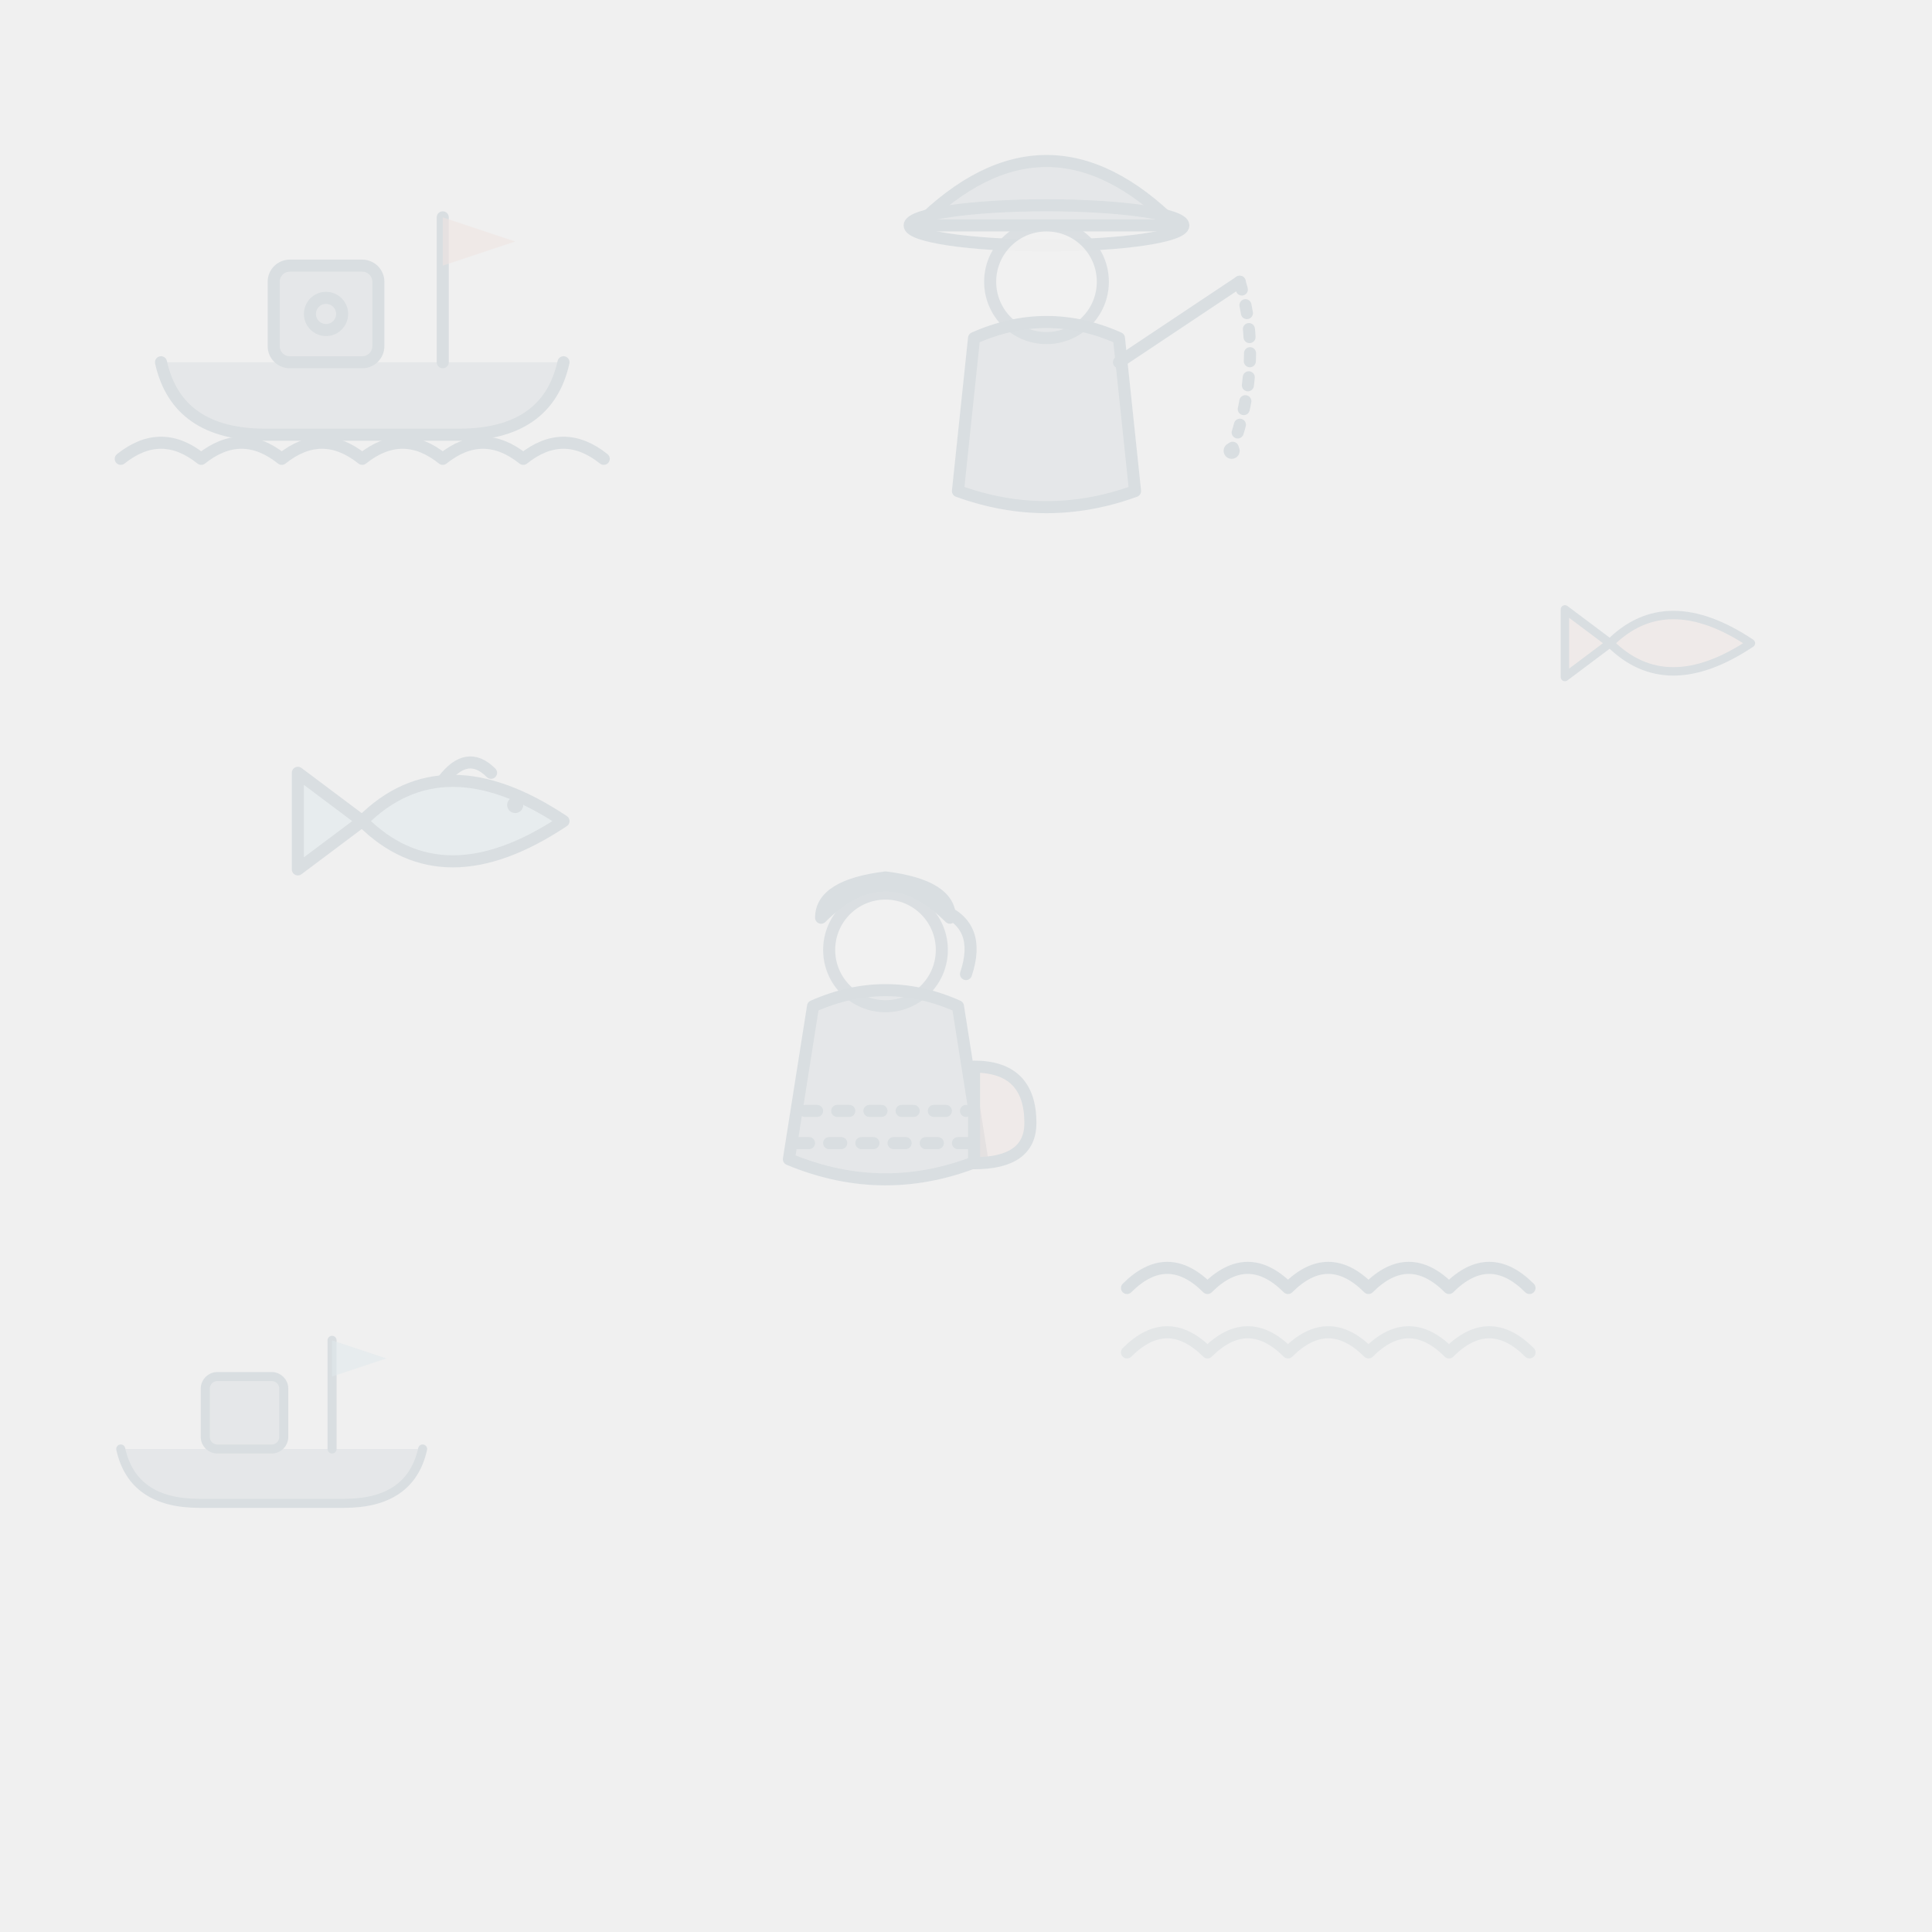
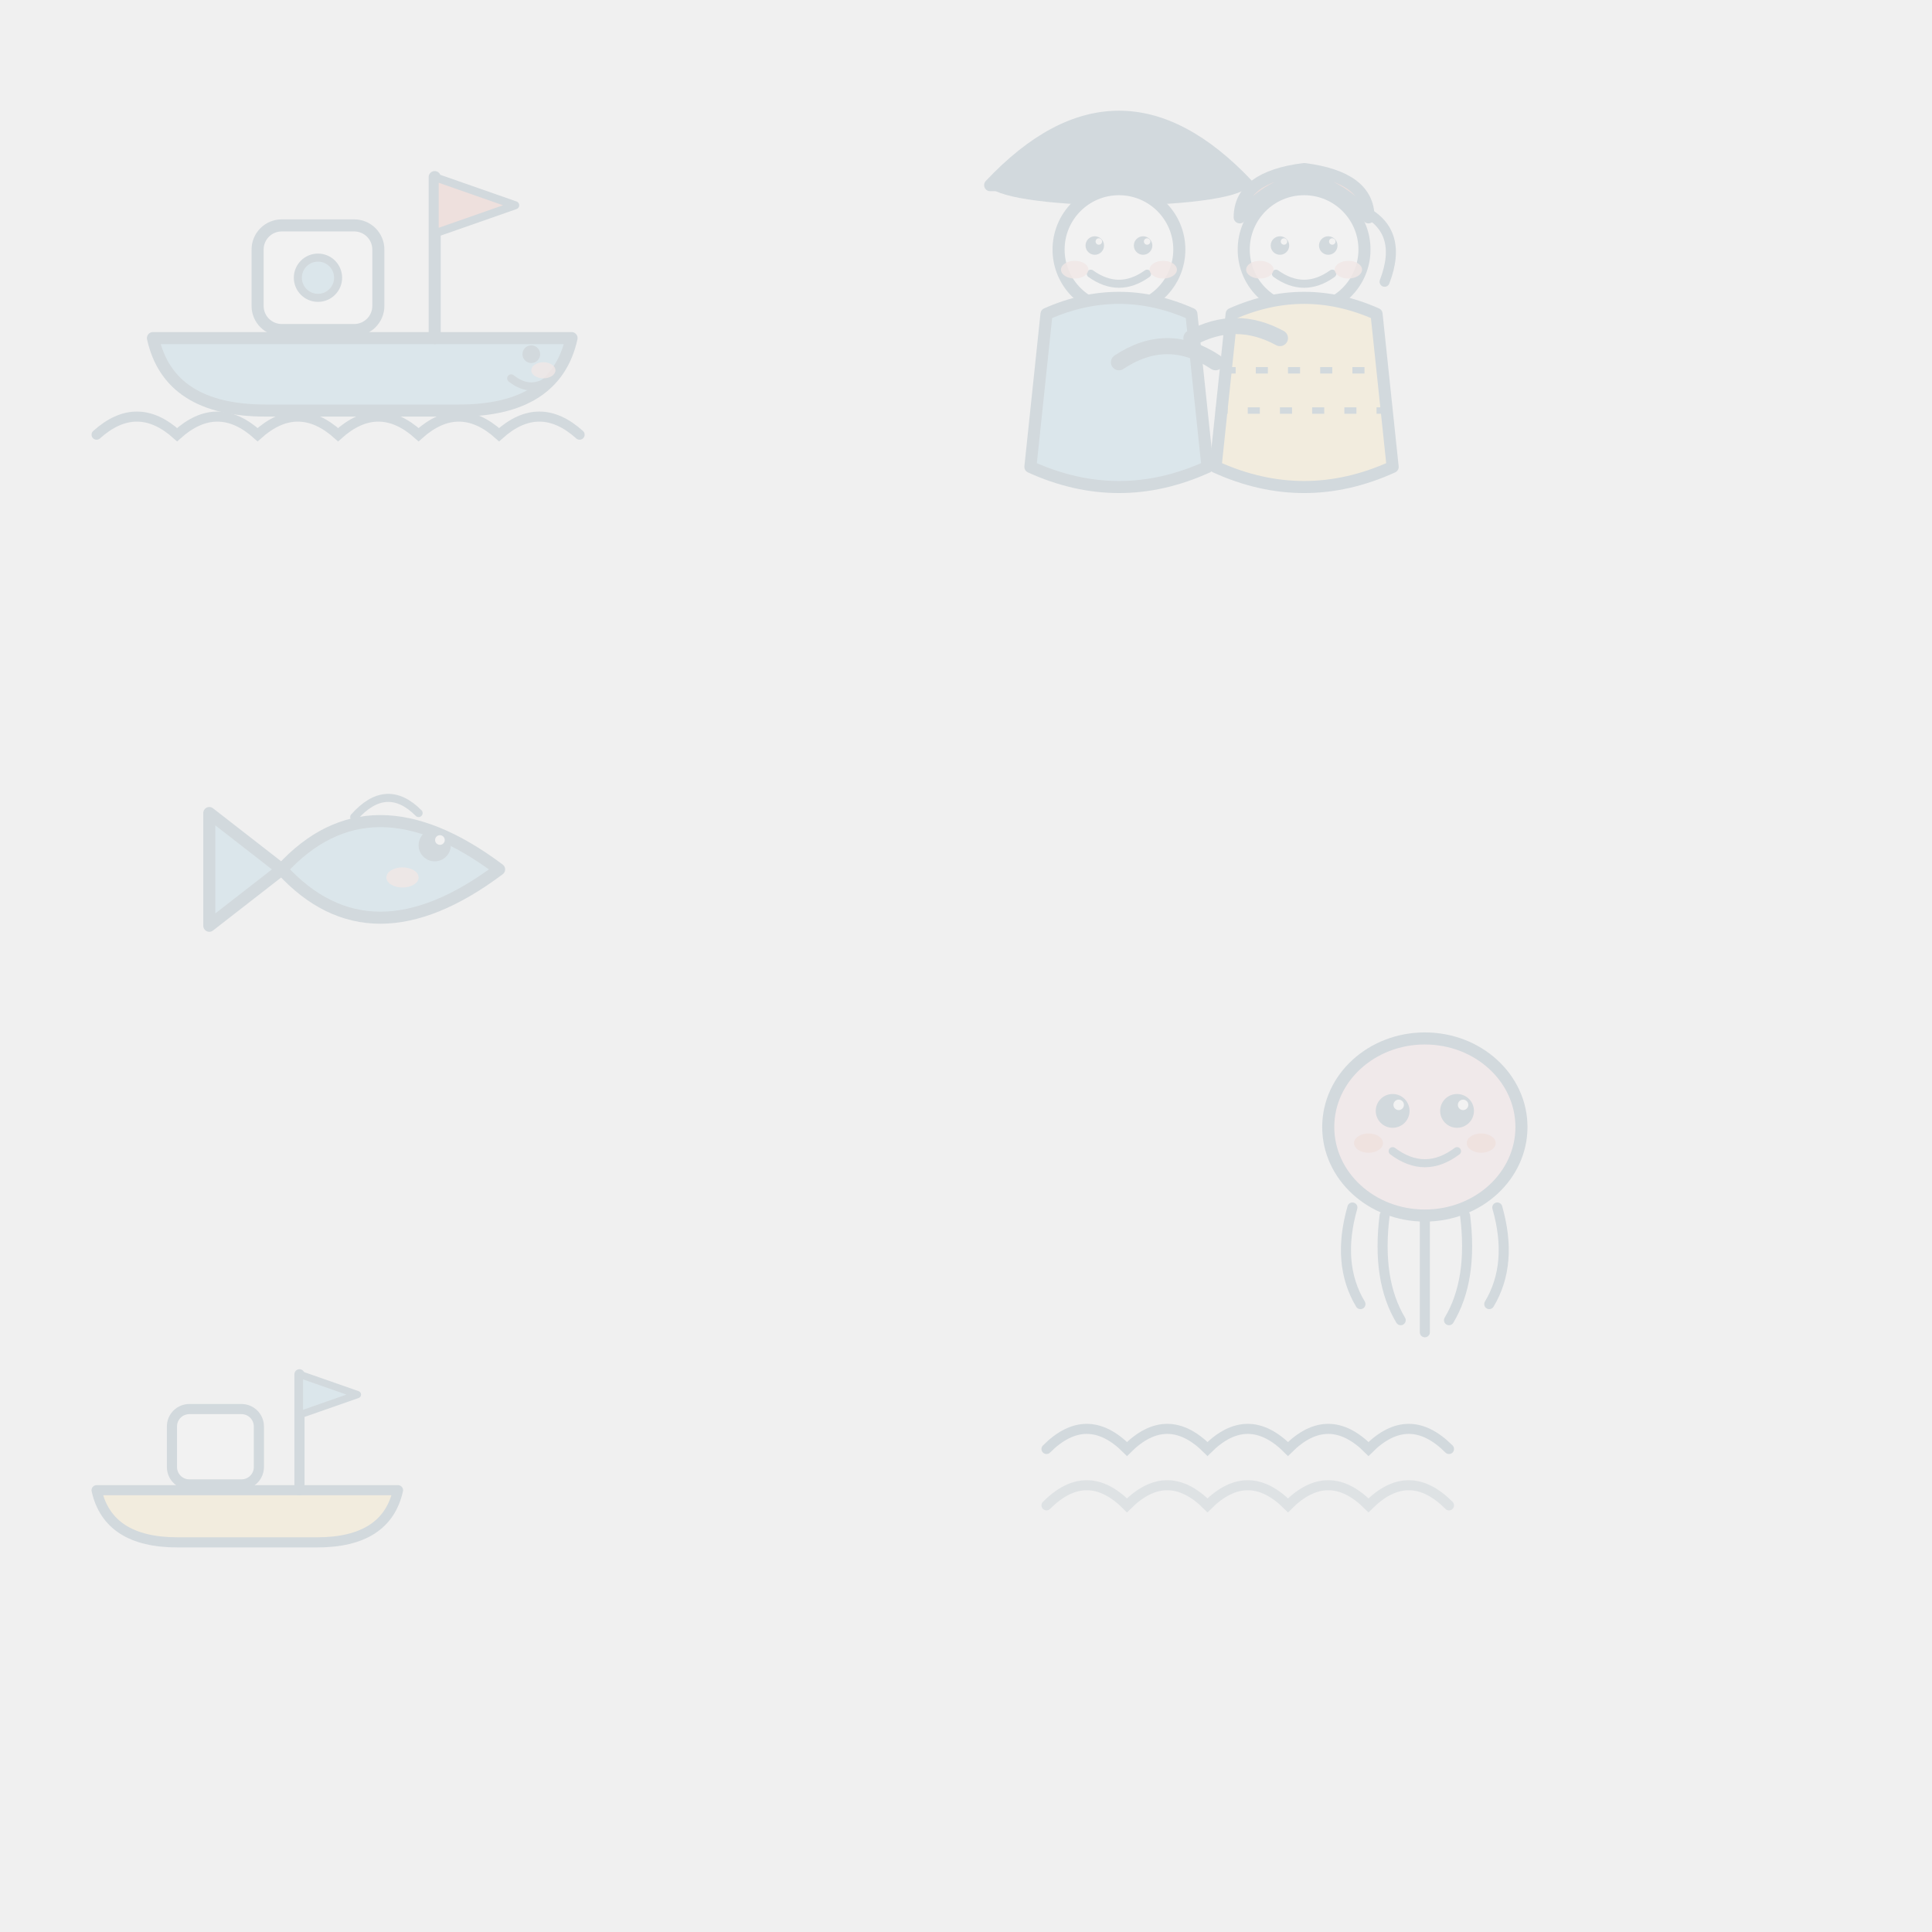
<svg xmlns="http://www.w3.org/2000/svg" viewBox="0 0 480 480" width="480" height="480">
-   <g fill="none" stroke="#0b3d5c" stroke-width="3" stroke-linecap="round" stroke-linejoin="round" opacity="0.1">
-     <g transform="translate(40,50)">
-       <path d="M0,40 Q4,58 26,58 L74,58 Q96,58 100,40 Z" fill="#0b3d5c" opacity="0.5" stroke="none" />
-       <path d="M0,40 Q4,58 26,58 L74,58 Q96,58 100,40" />
-       <rect x="28" y="16" width="26" height="24" rx="4" fill="#0b3d5c" opacity="0.5" stroke="none" />
-       <rect x="28" y="16" width="26" height="24" rx="4" />
-       <circle cx="41" cy="28" r="4" fill="none" />
-       <line x1="70" y1="40" x2="70" y2="4" />
-       <path d="M70,4 L88,10 L70,16 Z" fill="#e2725b" opacity="0.6" stroke="none" />
-       <path d="M-10,64 q10,-8 20,0 q10,-8 20,0 q10,-8 20,0 q10,-8 20,0 q10,-8 20,0 q10,-8 20,0" />
+   <g opacity="0.13">
+     <g transform="translate(38,42)">
+       <path d="M0,42 Q4,60 28,60 L76,60 Q100,60 104,42 Z" fill="#4fa5c9" stroke="#0b3d5c" stroke-width="3" stroke-linejoin="round" />
+       <rect x="26" y="14" width="30" height="26" rx="6" fill="#ffffff" stroke="#0b3d5c" stroke-width="3" />
+       <circle cx="41" cy="27" r="5" fill="#4fa5c9" stroke="#0b3d5c" stroke-width="2" />
+       <line x1="70" y1="42" x2="70" y2="2" stroke="#0b3d5c" stroke-width="3" stroke-linecap="round" />
+       <path d="M70,2 L90,9 L70,16 Z" fill="#e2725b" stroke="#0b3d5c" stroke-width="2" stroke-linejoin="round" />
+       <circle cx="94" cy="46" r="2.2" fill="#0b3d5c" />
+       <path d="M89,52 q5,4 10,0" fill="none" stroke="#0b3d5c" stroke-width="2" stroke-linecap="round" />
+       <ellipse cx="97" cy="50" rx="3" ry="2" fill="#f2a9a0" opacity="0.8" />
+       <path d="M-14,66 q10,-9 20,0 q10,-9 20,0 q10,-9 20,0 q10,-9 20,0 q10,-9 20,0 q10,-9 20,0" fill="none" stroke="#0b3d5c" stroke-width="2.5" stroke-linecap="round" />
    </g>
-     <g transform="translate(230,30)">
-       <path d="M-2,26 Q30,-6 62,26 Z" fill="#0b3d5c" opacity="0.5" stroke="none" />
-       <path d="M-2,26 Q30,-6 62,26 Z" />
-       <ellipse cx="30" cy="26" rx="34" ry="5" />
-       <circle cx="30" cy="40" r="14" fill="#fff" opacity="0.9" stroke="#0b3d5c" />
-       <path d="M12,54 Q30,46 48,54 L52,92 Q30,100 8,92 Z" fill="#0b3d5c" opacity="0.5" stroke="none" />
-       <path d="M12,54 Q30,46 48,54 L52,92 Q30,100 8,92 Z" />
-       <line x1="48" y1="60" x2="78" y2="40" />
-       <path d="M78,40 q6,20 -2,42" stroke-dasharray="2,4" />
-       <circle cx="76" cy="82" r="2" fill="#0b3d5c" stroke="none" />
+     <g transform="translate(250,20)">
+       <g transform="translate(0,0)">
+         <path d="M-4,26 Q28,-8 60,26 Z" fill="#0b3d5c" stroke="#0b3d5c" stroke-width="3" stroke-linejoin="round" />
+         <ellipse cx="28" cy="26" rx="32" ry="5" fill="#0b3d5c" />
+         <circle cx="28" cy="42" r="15" fill="#ffffff" stroke="#0b3d5c" stroke-width="3" />
+         <circle cx="22" cy="41" r="2.3" fill="#0b3d5c" />
+         <circle cx="34" cy="41" r="2.3" fill="#0b3d5c" />
+         <circle cx="23" cy="40" r="0.8" fill="#ffffff" />
+         <circle cx="35" cy="40" r="0.8" fill="#ffffff" />
+         <path d="M21,48 q7,5 14,0" fill="none" stroke="#0b3d5c" stroke-width="2" stroke-linecap="round" />
+         <ellipse cx="17" cy="47" rx="3.4" ry="2.2" fill="#f2a9a0" opacity="0.85" />
+         <ellipse cx="39" cy="47" rx="3.4" ry="2.2" fill="#f2a9a0" opacity="0.85" />
+         <path d="M10,58 Q28,50 46,58 L50,96 Q28,106 6,96 Z" fill="#4fa5c9" stroke="#0b3d5c" stroke-width="3" stroke-linejoin="round" />
+       </g>
+       <g transform="translate(46,0)">
+         <circle cx="28" cy="42" r="15" fill="#ffffff" stroke="#0b3d5c" stroke-width="3" />
+         <path d="M12,34 Q28,16 44,34 Q44,24 28,22 Q12,24 12,34 Z" fill="#e2725b" stroke="#0b3d5c" stroke-width="3" stroke-linejoin="round" />
+         <path d="M42,32 q11,5 6,18" fill="none" stroke="#0b3d5c" stroke-width="2.5" stroke-linecap="round" />
+         <circle cx="22" cy="41" r="2.3" fill="#0b3d5c" />
+         <circle cx="34" cy="41" r="2.3" fill="#0b3d5c" />
+         <circle cx="23" cy="40" r="0.8" fill="#ffffff" />
+         <circle cx="35" cy="40" r="0.8" fill="#ffffff" />
+         <path d="M21,48 q7,5 14,0" fill="none" stroke="#0b3d5c" stroke-width="2" stroke-linecap="round" />
+         <ellipse cx="17" cy="47" rx="3.4" ry="2.2" fill="#f2a9a0" opacity="0.85" />
+         <ellipse cx="39" cy="47" rx="3.4" ry="2.2" fill="#f2a9a0" opacity="0.85" />
+         <path d="M10,58 Q28,50 46,58 L50,96 Q28,106 6,96 Z" fill="#ffd166" stroke="#0b3d5c" stroke-width="3" stroke-linejoin="round" />
+         <path d="M8,72 L48,72 M6,82 L50,82" stroke="#0b3d5c" stroke-width="1.6" stroke-dasharray="3,5" />
+       </g>
+       <path d="M46,64 Q57,58 68,64" fill="none" stroke="#0b3d5c" stroke-width="4" stroke-linecap="round" />
+       <path d="M28,70 Q40,62 52,70" fill="none" stroke="#0b3d5c" stroke-width="4" stroke-linecap="round" />
    </g>
-     <g transform="translate(90,190)">
-       <path d="M0,14 Q20,-6 50,14 Q20,34 0,14 Z" fill="#4fa5c9" opacity="0.6" stroke="none" />
-       <path d="M0,14 Q20,-6 50,14 Q20,34 0,14 Z" />
-       <path d="M0,14 L-16,2 L-16,26 Z" fill="#4fa5c9" opacity="0.6" stroke="none" />
-       <path d="M0,14 L-16,2 L-16,26 Z" />
-       <circle cx="38" cy="10" r="2" fill="#0b3d5c" stroke="none" />
-       <path d="M20,4 Q26,-4 32,2" />
+     <g transform="translate(70,200)">
+       <path d="M0,16 Q22,-8 54,16 Q22,40 0,16 Z" fill="#4fa5c9" stroke="#0b3d5c" stroke-width="3" stroke-linejoin="round" />
+       <path d="M0,16 L-18,2 L-18,30 Z" fill="#4fa5c9" stroke="#0b3d5c" stroke-width="3" stroke-linejoin="round" />
+       <circle cx="38" cy="10" r="4" fill="#0b3d5c" />
+       <circle cx="39.3" cy="8.7" r="1.2" fill="#ffffff" />
+       <ellipse cx="30" cy="18" rx="4" ry="2.5" fill="#f2a9a0" opacity="0.85" />
+       <path d="M18,3 Q26,-6 34,2" fill="none" stroke="#0b3d5c" stroke-width="2" stroke-linecap="round" />
    </g>
-     <g transform="translate(190,210)">
-       <circle cx="30" cy="26" r="14" fill="#fff" opacity="0.9" stroke="#0b3d5c" />
-       <path d="M14,18 Q30,2 46,18 Q46,10 30,8 Q14,10 14,18 Z" fill="#0b3d5c" opacity="0.5" stroke="none" />
-       <path d="M14,18 Q30,2 46,18 Q46,10 30,8 Q14,10 14,18 Z" />
-       <path d="M44,16 q10,4 6,16" />
-       <path d="M12,40 Q30,32 48,40 L54,78 Q30,88 6,78 Z" fill="#0b3d5c" opacity="0.5" stroke="none" />
-       <path d="M12,40 Q30,32 48,40 L54,78 Q30,88 6,78 Z" />
-       <path d="M10,66 L50,66 M8,74 L52,74" stroke-dasharray="3,5" />
-       <path d="M52,55 q14,0 14,14 q0,10 -14,10 Z" fill="#e2725b" opacity="0.5" stroke="none" />
-       <path d="M52,55 q14,0 14,14 q0,10 -14,10 Z" />
+     <g transform="translate(330,260)">
+       <ellipse cx="24" cy="20" rx="24" ry="22" fill="#f2b9c4" stroke="#0b3d5c" stroke-width="3" />
+       <circle cx="16" cy="16" r="4.2" fill="#0b3d5c" />
+       <circle cx="32" cy="16" r="4.2" fill="#0b3d5c" />
+       <circle cx="17.5" cy="14.5" r="1.3" fill="#ffffff" />
+       <circle cx="33.5" cy="14.5" r="1.3" fill="#ffffff" />
+       <ellipse cx="10" cy="24" rx="3.6" ry="2.4" fill="#e2725b" opacity="0.8" />
+       <ellipse cx="38" cy="24" rx="3.6" ry="2.4" fill="#e2725b" opacity="0.8" />
+       <path d="M16,26 q8,6 16,0" fill="none" stroke="#0b3d5c" stroke-width="2" stroke-linecap="round" />
+       <path d="M6,40 q-4,14 2,24 M14,42 q-2,16 4,26 M24,43 q0,17 0,28 M34,42 q2,16 -4,26 M42,40 q4,14 -2,24" fill="none" stroke="#0b3d5c" stroke-width="2.5" stroke-linecap="round" />
    </g>
-     <g transform="translate(300,300)">
-       <path d="M-20,20 q10,-10 20,0 q10,-10 20,0 q10,-10 20,0 q10,-10 20,0 q10,-10 20,0" />
-       <path d="M-20,36 q10,-10 20,0 q10,-10 20,0 q10,-10 20,0 q10,-10 20,0 q10,-10 20,0" opacity="0.6" />
+     <g transform="translate(300,340)" stroke="#0b3d5c" stroke-width="2.5" stroke-linecap="round" fill="none">
+       <path d="M-40,20 q10,-10 20,0 q10,-10 20,0 q10,-10 20,0 q10,-10 20,0 q10,-10 20,0" />
+       <path d="M-40,34 q10,-10 20,0 q10,-10 20,0 q10,-10 20,0 q10,-10 20,0 q10,-10 20,0" opacity="0.6" />
    </g>
-     <g transform="translate(30,330) scale(0.75)">
-       <path d="M0,40 Q4,58 26,58 L74,58 Q96,58 100,40 Z" fill="#0b3d5c" opacity="0.5" stroke="none" />
-       <path d="M0,40 Q4,58 26,58 L74,58 Q96,58 100,40" />
-       <rect x="28" y="16" width="26" height="24" rx="4" fill="#0b3d5c" opacity="0.5" stroke="none" />
-       <rect x="28" y="16" width="26" height="24" rx="4" />
-       <line x1="70" y1="40" x2="70" y2="4" />
-       <path d="M70,4 L88,10 L70,16 Z" fill="#4fa5c9" opacity="0.6" stroke="none" />
-     </g>
-     <g transform="translate(400,150) scale(0.7)">
-       <path d="M0,14 Q20,-6 50,14 Q20,34 0,14 Z" fill="#e2725b" opacity="0.5" stroke="none" />
-       <path d="M0,14 Q20,-6 50,14 Q20,34 0,14 Z" />
-       <path d="M0,14 L-16,2 L-16,26 Z" fill="#e2725b" opacity="0.5" stroke="none" />
-       <path d="M0,14 L-16,2 L-16,26 Z" />
+     <g transform="translate(24,340) scale(0.72)">
+       <path d="M0,42 Q4,60 28,60 L76,60 Q100,60 104,42 Z" fill="#ffd166" stroke="#0b3d5c" stroke-width="3.5" stroke-linejoin="round" />
+       <rect x="26" y="14" width="30" height="26" rx="6" fill="#ffffff" stroke="#0b3d5c" stroke-width="3.5" />
+       <line x1="70" y1="42" x2="70" y2="2" stroke="#0b3d5c" stroke-width="3.5" stroke-linecap="round" />
+       <path d="M70,2 L90,9 L70,16 Z" fill="#4fa5c9" stroke="#0b3d5c" stroke-width="2.5" stroke-linejoin="round" />
    </g>
  </g>
</svg>
